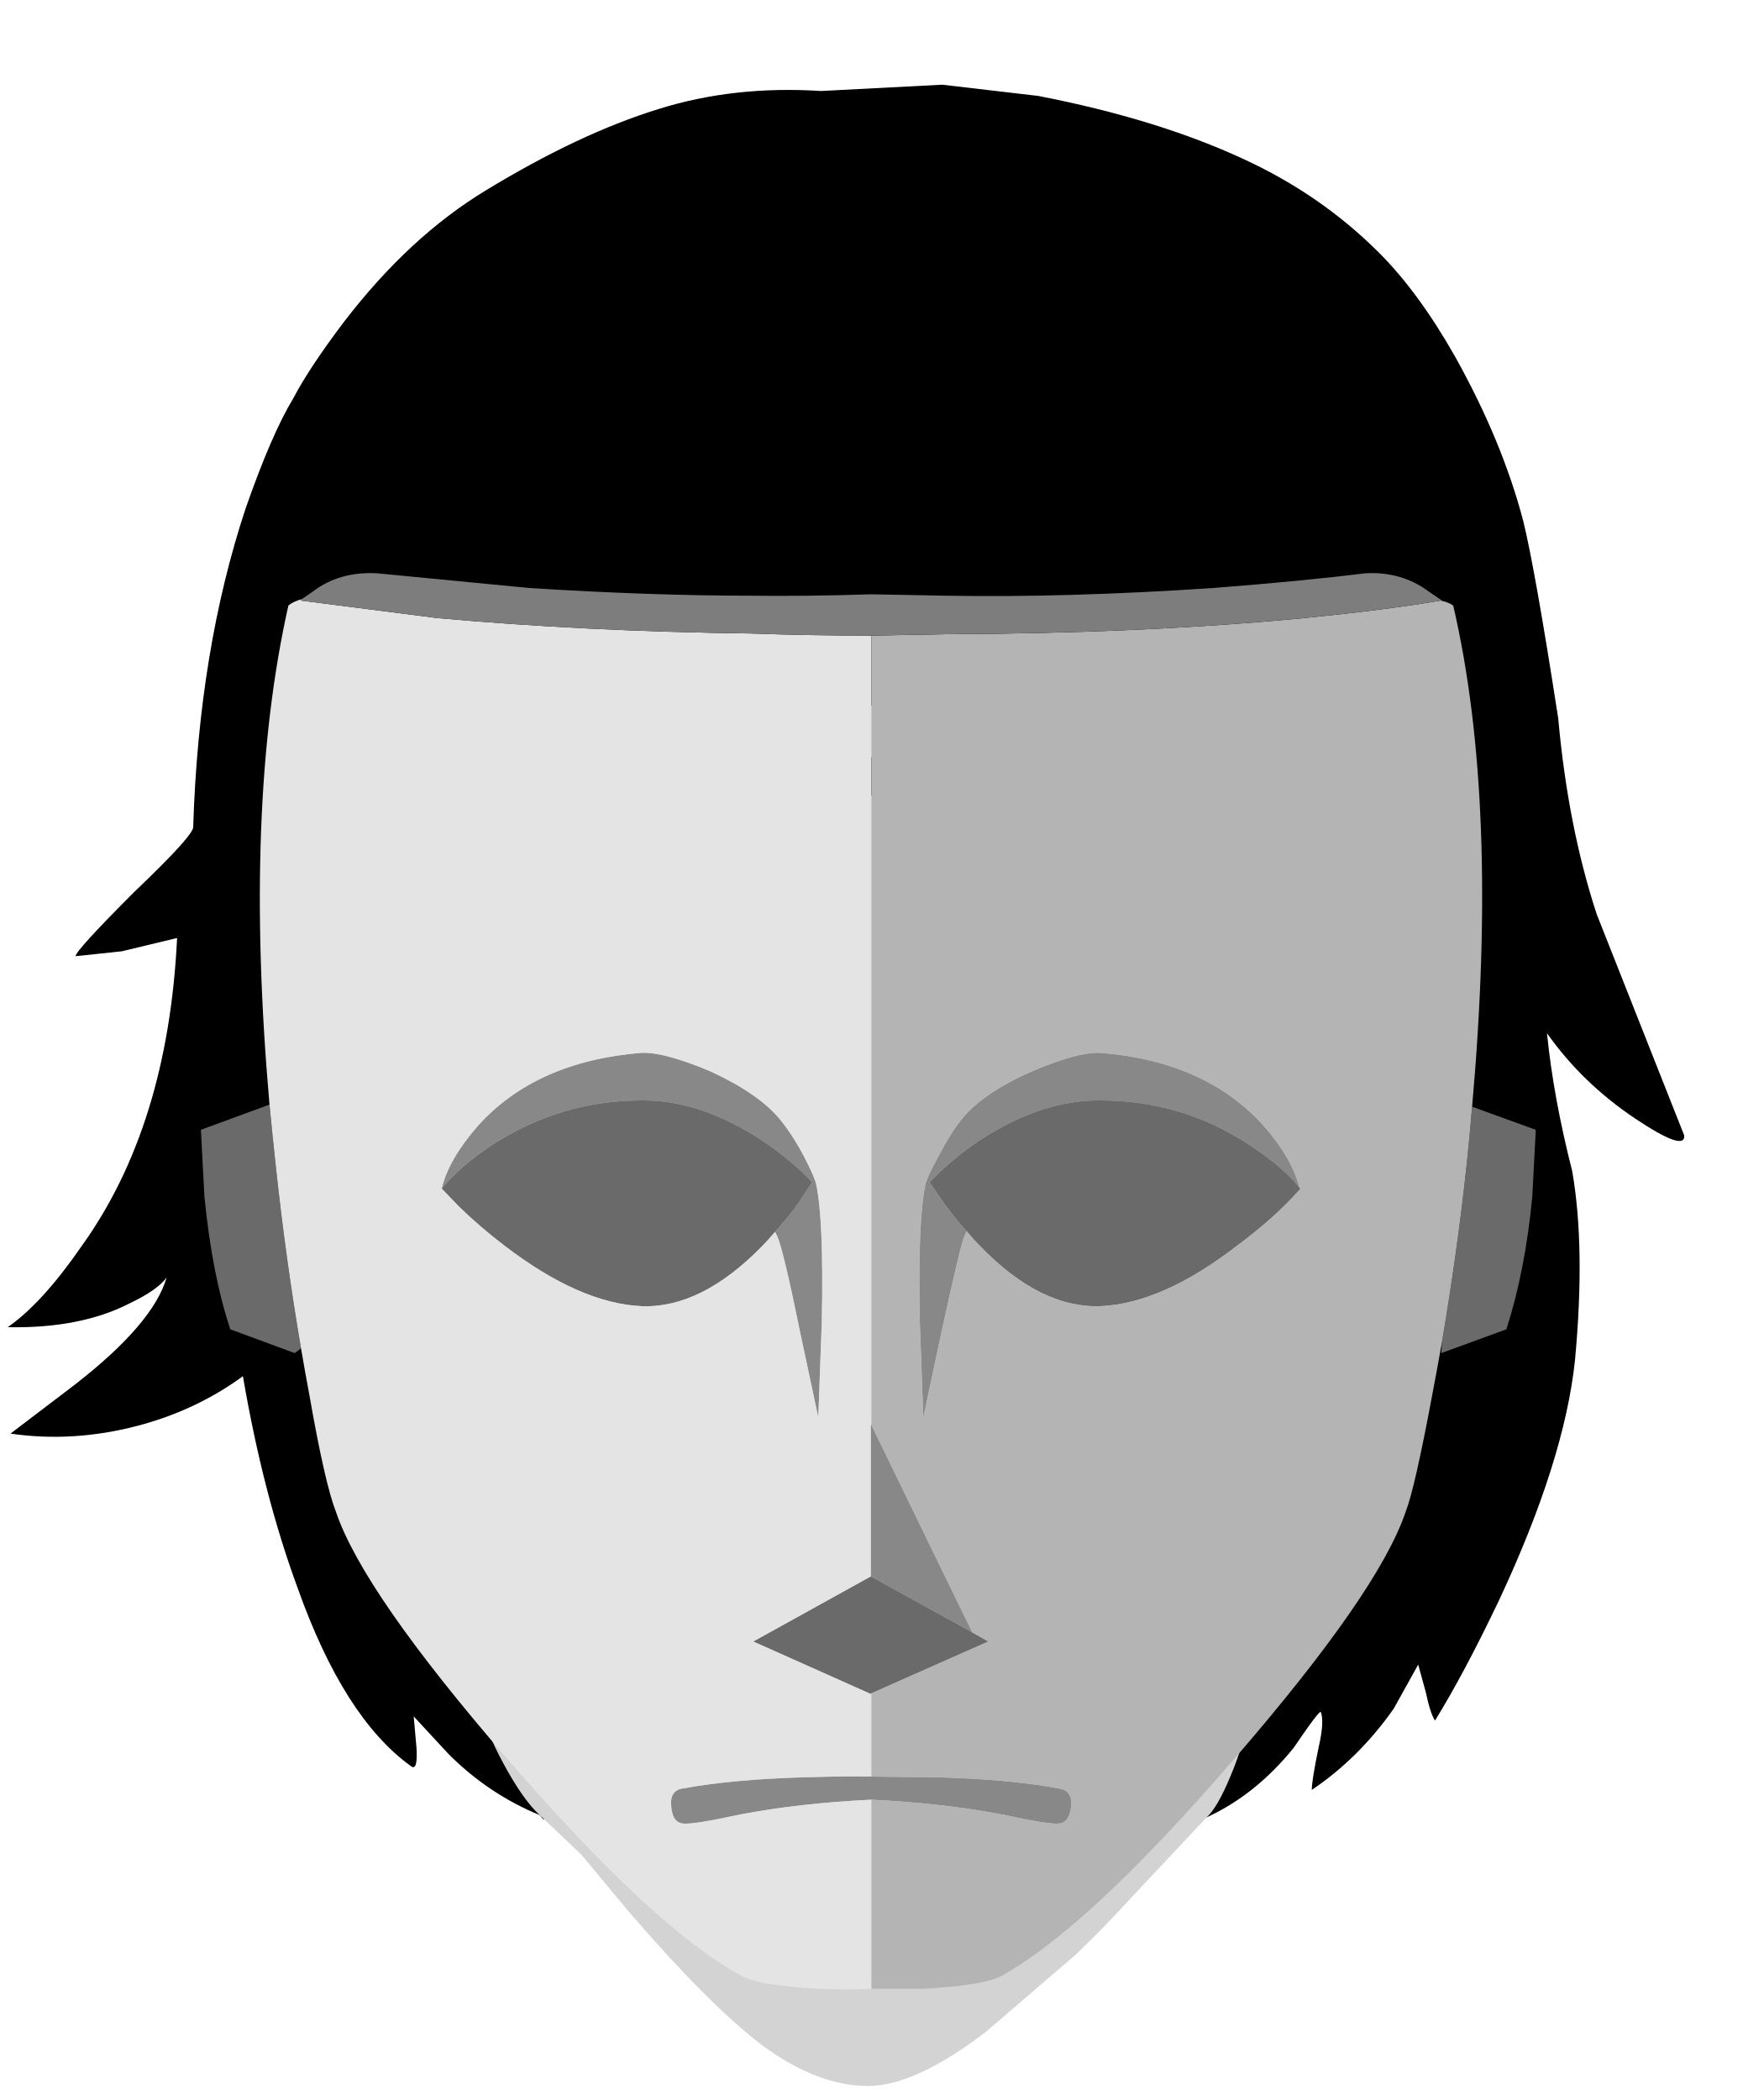
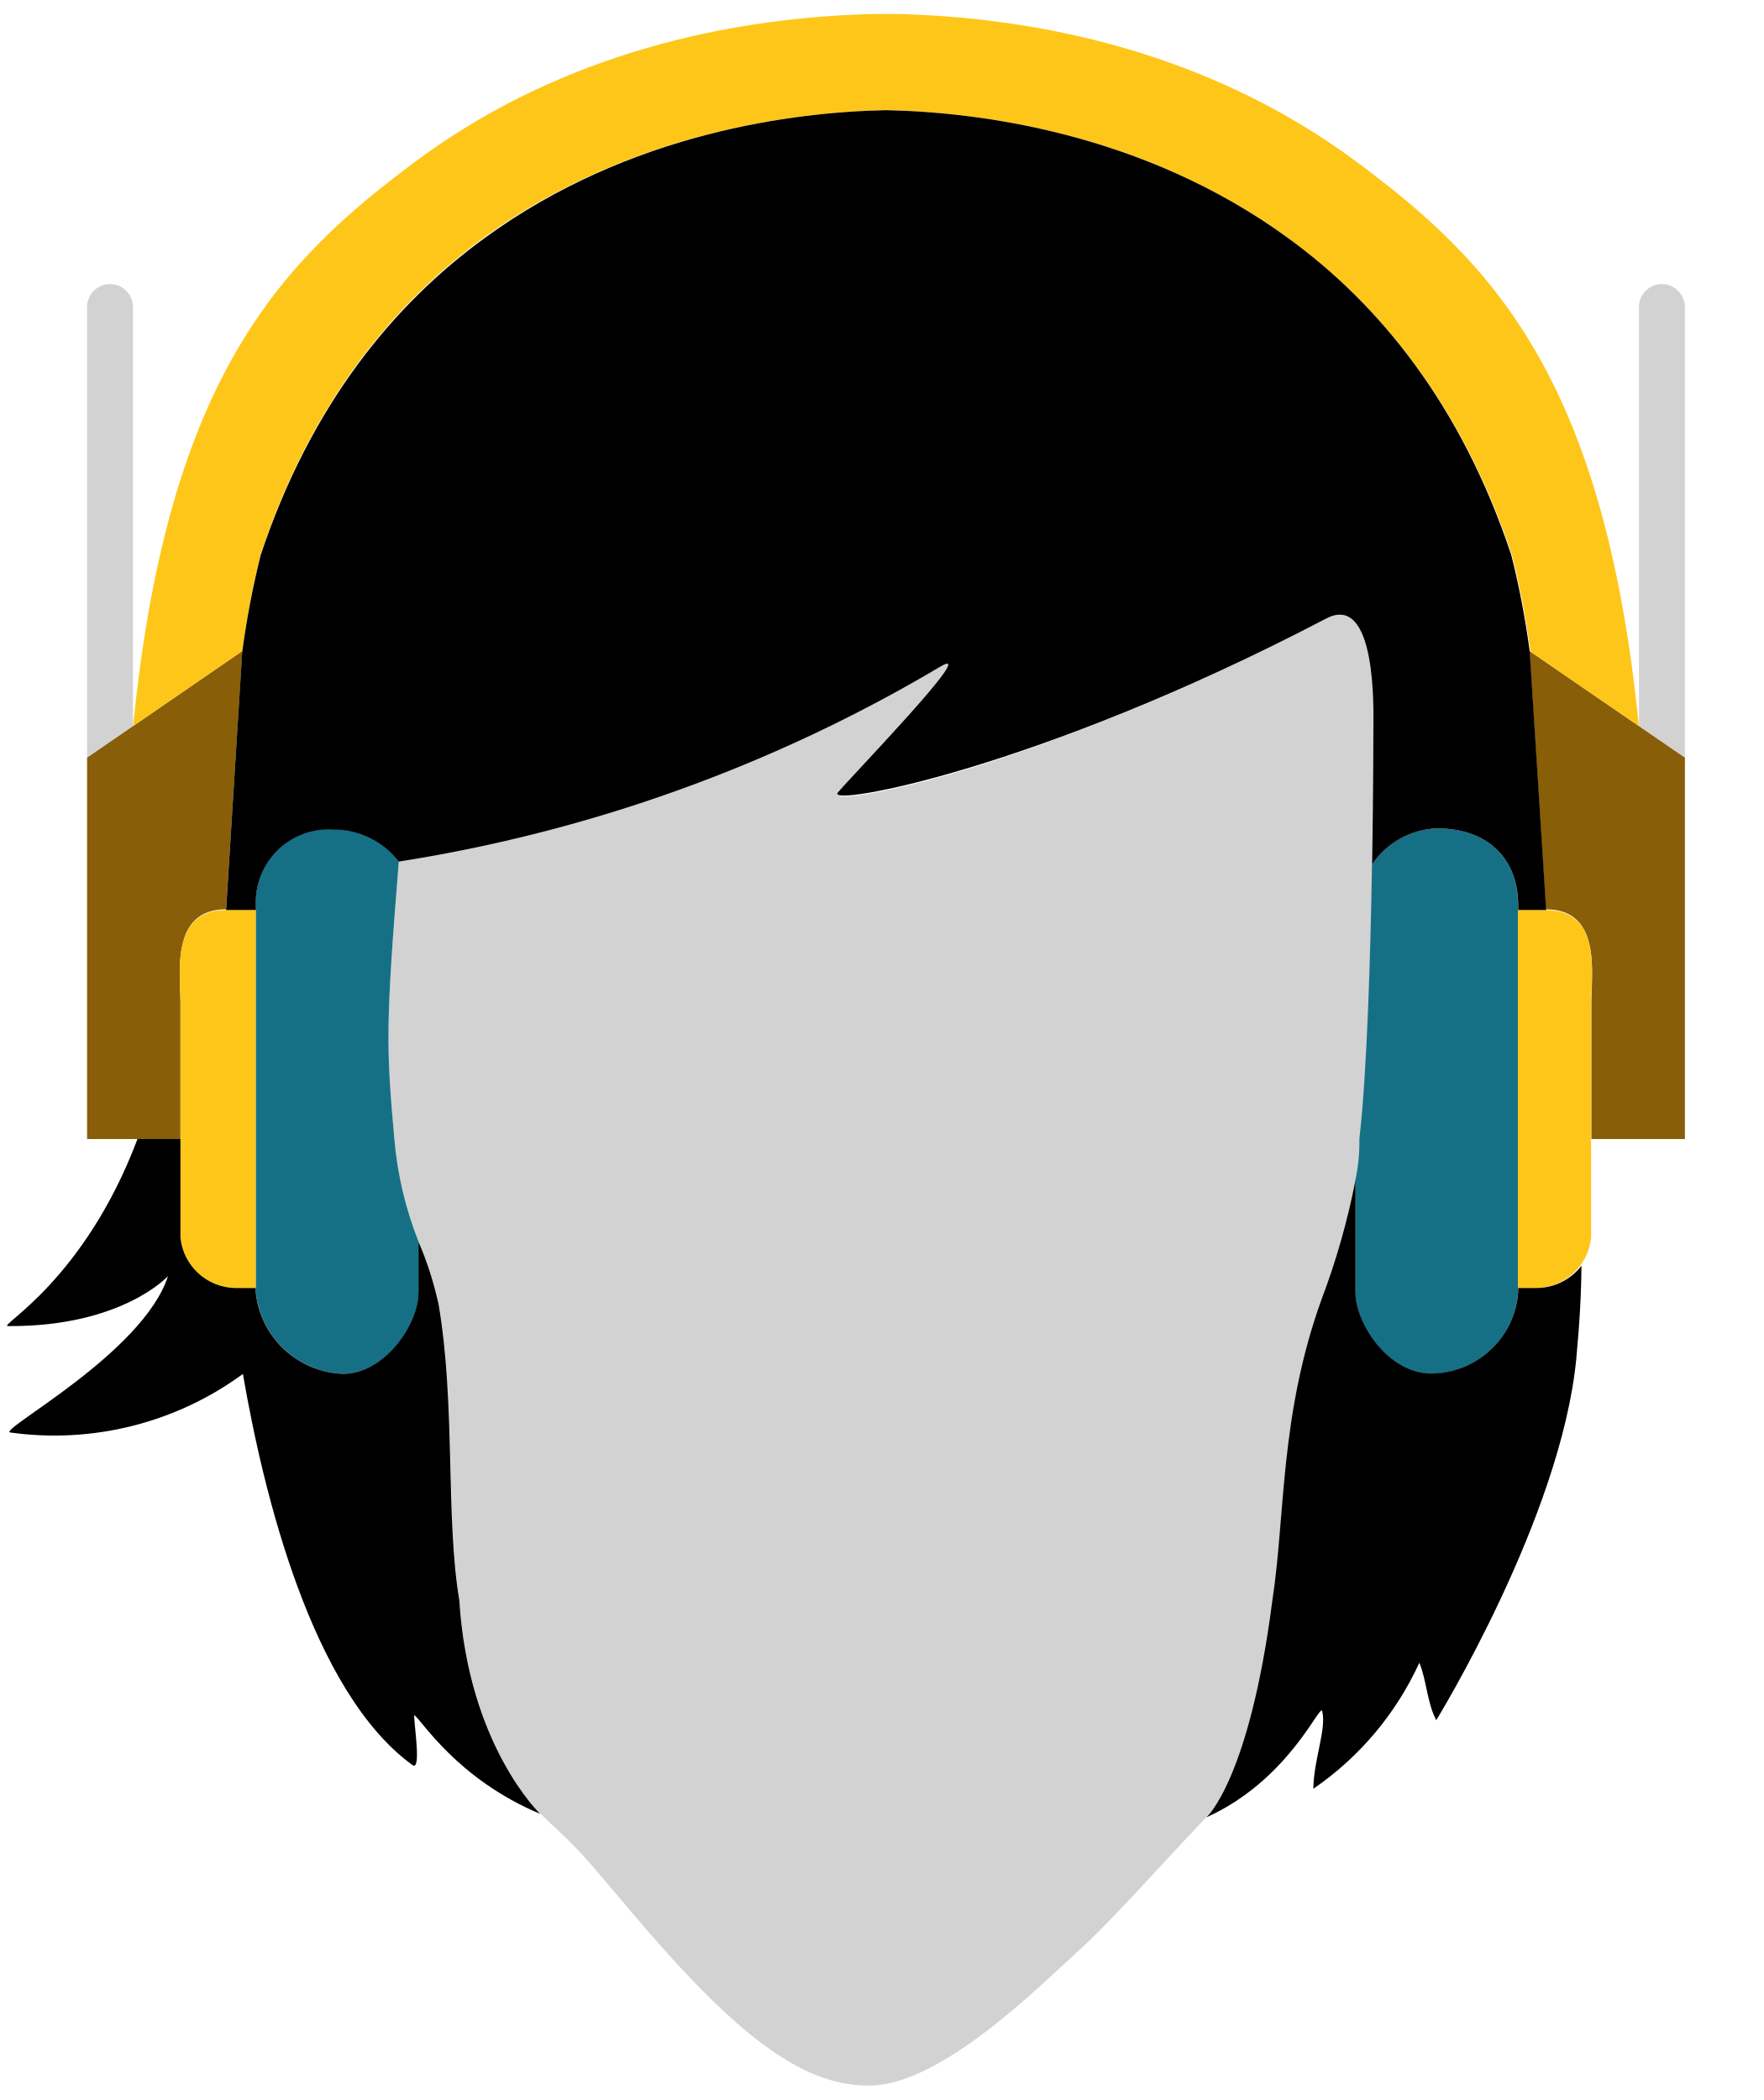
- <svg xmlns="http://www.w3.org/2000/svg" xmlns:xlink="http://www.w3.org/1999/xlink" version="1.1" preserveAspectRatio="none" x="0px" y="0px" width="126px" height="150px" viewBox="0 0 126 150">
-   <defs>
-     <g id="Layer1_0_MEMBER_0_MEMBER_0_MEMBER_0_MEMBER_0_FILL">
-       <path fill="#000000" stroke="none" d=" M 98.5 18.05 Q 94.35 13.9 88.8 11.35 82.65 8.5 74.15 6.85 L 67.3 6.05 58.65 6.5 Q 52.4 6.1 47 7.8 41.35 9.55 34.7 13.6 29.25 16.9 24.6 22.95 22.1 26.25 20.95 28.45 19.4 31 17.55 36.3 14.2 46.4 13.8 59.05 13.9 59.6 9.6 63.7 5.4 67.9 5.4 68.3 L 8.7 67.95 12.65 67 Q 12 80.45 5.8 89.05 3 93.1 0.55 94.8 5.75 94.9 9.25 93.1 11.25 92.15 11.9 91.25 10.95 94.55 5.35 98.9 L 0.75 102.4 Q 5.2 103.05 9.8 101.85 14 100.75 17.35 98.3 18.8 106.75 21.25 113.4 24.55 122.7 29.35 126.15 29.85 126.55 29.75 124.85 L 29.55 122.6 32.05 125.3 Q 34.9 128.15 38.55 129.65 L 38.8 129.95 86 129.95 86.1 129.85 Q 89.65 128.25 92.4 124.85 94.3 122.05 94.35 122.3 94.6 123 94.2 124.75 93.7 127.15 93.7 127.85 97.05 125.6 99.55 122.05 L 101.3 118.9 101.85 120.9 Q 102.15 122.35 102.5 122.9 104.6 119.5 107.1 114.25 111.75 104.3 112.5 97.15 113.25 89.1 112.3 83.65 110.95 78.35 110.5 73.8 113 77.35 116.8 79.9 120.4 82.3 120.3 81.1 L 114.05 65.3 Q 112 59.05 111.3 51.3 109.65 40.65 108.8 37.2 107.3 31.5 103.95 25.5 101.35 20.9 98.5 18.05 Z" />
-     </g>
-     <g id="Layer1_0_MEMBER_1_MEMBER_0_MEMBER_0_MEMBER_0_FILL">
-       <path fill="#D3D3D3" stroke="none" d=" M 97.85 63.5 L 98.05 51.95 Q 98.05 42.5 94.65 44.3 81.35 51.35 69.1 55.05 58.7 58.2 59.8 56.75 L 64.9 51.2 Q 68.85 46.8 67.1 47.75 55.05 54.95 40.6 59 32.9 61.1 28.5 61.6 27.8 69.55 27.7 73.5 27.7 77.25 28.1 81.5 28.5 84.9 29.75 88.4 L 31.25 93.25 Q 31.8 96.35 32.2 106.95 32.45 115.15 33.85 118.55 35.85 123.05 41.45 129.3 L 53.95 142.65 Q 58 146.45 61.95 146.45 64.65 146.45 68.25 143.75 L 73.3 139.35 Q 78.4 134.7 82.3 130.1 87.45 124.3 89.45 119.65 90.65 116.5 91.55 107.65 92.2 98.8 94.3 92.85 96.15 87.95 96.8 84.15 L 97.05 81.5 Q 97.6 76.8 97.85 63.5 Z" />
-     </g>
-     <g id="Layer1_1_MEMBER_0_MEMBER_0_MEMBER_0_FILL">
-       <path fill="#D3D3D3" stroke="none" d=" M 97.75 46.95 Q 96.9 42.95 94.65 44.25 81.35 51.15 69.15 54.95 58.8 58.1 59.75 56.7 L 64.9 51.05 Q 68.8 46.6 67.15 47.7 49.3 58.2 28.45 61.5 27.7 70.15 27.7 73.45 27.7 75.95 28.1 81.45 28.5 85.05 29.75 88.35 31.1 92.25 31.25 93.2 31.9 96.95 32.15 104.2 32.3 110.95 32.75 114.35 L 32.9 115.5 Q 33.45 121.35 35.95 125.95 37.35 128.55 38.55 129.65 L 41.5 132.45 45 136.65 Q 50.7 143.25 54.45 146.1 58.4 149 62 149 65.35 149 70.4 145.15 L 76.8 139.65 Q 78.65 137.9 80.9 135.45 L 86.15 129.85 Q 86.95 129.15 87.9 126.85 89.65 122.7 90.65 115.5 L 90.9 114.35 Q 91.4 108.5 91.9 104.35 92.55 97.95 94.4 92.75 96.35 87.6 96.9 84 L 97.05 81.35 Q 97.7 76.2 98 63.35 L 98.05 51.85 Q 97.95 49.5 97.75 46.95 Z" />
-     </g>
-     <g id="Layer0_0_FILL">
-       <path fill="#888888" stroke="none" d=" M 48.25 127.75 Q 47.3 127.9 47.45 129.1 47.55 130.15 48.25 130.25 48.95 130.35 52.4 129.6 56.6 128.8 61.7 128.55 L 61.75 128.55 Q 66.871 128.804 71.05 129.6 74.5 130.35 75.15 130.25 75.85 130.2 76 129.1 76.15 127.9 75.15 127.75 71.7 127.1 66.5 126.95 L 61.75 126.9 61.7 126.9 Q 60.4 126.85 56.9 126.95 51.8 127.1 48.25 127.75 M 61.75 101.8 L 61.7 101.7 61.7 112.6 68.95 116.6 61.75 101.8 M 33.65 80.4 Q 31.55 82.8 31.05 84.9 32.35 83.3 34.7 81.75 39.6 78.6 45.35 78.6 49.5 78.55 54 81.5 56.25 83.05 57.5 84.45 L 56.55 85.9 Q 55.8 86.957 54.85 88 54.939 88.13 55 88.25 55.45 89.25 56.65 95.15 L 57.95 101.25 58.2 94.4 Q 58.35 87.2 57.8 84.6 57.7 84.1 56.95 82.65 56.2 81.2 55.25 80 53.75 78.15 50.3 76.55 47 75.15 45.35 75.2 37.8 75.8 33.65 80.4 M 88.7 81.75 Q 91.081 83.305 92.3 84.8 91.806 82.75 89.75 80.4 85.6 75.8 78.1 75.2 L 78.05 75.2 Q 76.4 75.15 73.15 76.55 69.65 78.1 68.15 80 67.35 81 66.5 82.65 65.75 84 65.6 84.6 65.05 87.2 65.2 94.4 L 65.45 101.25 66.75 95.15 Q 68.1 88.95 68.4 88.25 68.468 88.116 68.55 87.95 67.747 87.062 66.9 85.9 L 65.9 84.45 Q 67.35 82.9 69.4 81.5 73.9 78.55 78.1 78.6 83.9 78.6 88.7 81.75 Z" />
-       <path fill="#6A6A6A" stroke="none" d=" M 70.1 117.25 L 68.95 116.6 61.7 112.6 53.3 117.25 61.7 121 61.75 120.95 70.1 117.25 M 18.75 78.9 L 13.85 80.7 14.1 85.45 Q 14.65 91.05 15.95 94.95 L 20.55 96.65 Q 20.78 96.492 21 96.3 19.913 89.958 19.2 83.3 18.958 81.082 18.75 78.9 M 31.05 84.9 L 32.25 86.15 Q 33.85 87.7 35.5 88.95 40.9 93.1 45.35 93.3 49.6 93.45 53.95 89 54.427 88.507 54.85 88 55.8 86.957 56.55 85.9 L 57.5 84.45 Q 56.25 83.05 54 81.5 49.5 78.55 45.35 78.6 39.6 78.6 34.7 81.75 32.35 83.3 31.05 84.9 M 109.2 80.7 L 104.65 79.05 Q 104.481 81.158 104.25 83.3 103.593 89.405 102.5 95.85 L 102.45 96.65 107.1 94.95 Q 108.45 90.75 108.95 85.45 L 109.2 80.7 M 87.9 88.95 Q 90.6 86.95 92.4 84.9 92.365 84.856 92.3 84.8 91.081 83.305 88.7 81.75 83.9 78.6 78.1 78.6 73.9 78.55 69.4 81.5 67.35 82.9 65.9 84.45 L 66.9 85.9 Q 67.747 87.062 68.55 87.95 69.035 88.535 69.5 89 73.8 93.45 78.1 93.3 82.55 93.1 87.9 88.95 Z" />
-       <path fill="#E4E4E4" stroke="none" d=" M 61.75 45.4 Q 57.3 45.4 53.15 45.25 41.3 45.1 30.75 44.15 L 21 42.9 21.05 42.8 Q 20.454 42.955 20.1 43.25 16.874 57.562 18.75 78.9 18.958 81.082 19.2 83.3 19.913 89.958 21 96.3 21.289 98.002 21.6 99.65 22.7 105.95 23.5 108 25.45 113.75 35.75 125.65 46.25 137.8 52.5 141.15 53.65 141.8 57.9 142.05 59.9 142.15 61.75 142.05 L 61.75 128.55 61.7 128.55 Q 56.6 128.8 52.4 129.6 48.95 130.35 48.25 130.25 47.55 130.15 47.45 129.1 47.3 127.9 48.25 127.75 51.8 127.1 56.9 126.95 60.4 126.85 61.7 126.9 L 61.75 126.9 61.75 120.95 61.7 121 53.3 117.25 61.7 112.6 61.7 101.7 61.75 101.8 61.75 45.4 M 32.25 86.15 L 31.05 84.9 Q 31.55 82.8 33.65 80.4 37.8 75.8 45.35 75.2 47 75.15 50.3 76.55 53.75 78.15 55.25 80 56.2 81.2 56.95 82.65 57.7 84.1 57.8 84.6 58.35 87.2 58.2 94.4 L 57.95 101.25 56.65 95.15 Q 55.45 89.25 55 88.25 54.939 88.13 54.85 88 54.427 88.507 53.95 89 49.6 93.45 45.35 93.3 40.9 93.1 35.5 88.95 33.85 87.7 32.25 86.15 Z" />
-       <path fill="#B4B4B4" stroke="none" d=" M 103.3 43.25 Q 102.937 43.003 102.4 42.9 98.564 43.559 92.65 44.15 81.2 45.25 67.05 45.3 L 61.75 45.4 61.75 101.8 68.95 116.6 70.1 117.25 61.75 120.95 61.75 126.9 66.5 126.95 Q 71.7 127.1 75.15 127.75 76.15 127.9 76 129.1 75.85 130.2 75.15 130.25 74.5 130.35 71.05 129.6 66.871 128.804 61.75 128.55 L 61.75 142.05 65.55 142.05 Q 69.8 141.8 71 141.15 77.2 137.75 87.65 125.65 97.95 113.75 99.9 108 100.55 106.35 101.8 99.65 102.164 97.73 102.5 95.85 103.593 89.405 104.25 83.3 104.481 81.158 104.65 79.05 106.587 57.355 103.3 43.25 M 92.4 84.9 Q 90.6 86.95 87.9 88.95 82.55 93.1 78.1 93.3 73.8 93.45 69.5 89 69.035 88.535 68.55 87.95 68.468 88.116 68.4 88.25 68.1 88.95 66.75 95.15 L 65.45 101.25 65.2 94.4 Q 65.05 87.2 65.6 84.6 65.75 84 66.5 82.65 67.35 81 68.15 80 69.65 78.1 73.15 76.55 76.4 75.15 78.05 75.2 L 78.1 75.2 Q 85.6 75.8 89.75 80.4 91.806 82.75 92.3 84.8 92.365 84.856 92.4 84.9 Z" />
-       <path fill="#7D7D7D" stroke="none" d=" M 97 40.95 Q 92.6 41.5 86.15 42 75.75 42.7 67.05 42.55 L 61.75 42.45 Q 57.05 42.6 53.15 42.55 46 42.55 37.3 42 L 26.45 40.95 Q 23.75 40.8 21.85 42.25 L 21.05 42.8 21 42.9 30.75 44.15 Q 41.3 45.1 53.15 45.25 57.3 45.4 61.75 45.4 L 67.05 45.3 Q 81.2 45.25 92.65 44.15 98.564 43.559 102.4 42.9 102.445 42.909 102.5 42.9 L 101.55 42.25 Q 99.6 40.8 97 40.95 Z" />
-     </g>
-   </defs>
-   <g transform="matrix( 1, 0, 0, 1, 0,0) ">
-     <use xlink:href="#Layer1_0_MEMBER_0_MEMBER_0_MEMBER_0_MEMBER_0_FILL" />
-   </g>
-   <g transform="matrix( 1, 0, 0, 1, 0,0) ">
-     <use xlink:href="#Layer1_0_MEMBER_1_MEMBER_0_MEMBER_0_MEMBER_0_FILL" />
-   </g>
-   <g transform="matrix( 1, 0, 0, 1, 0,0) ">
-     <use xlink:href="#Layer1_1_MEMBER_0_MEMBER_0_MEMBER_0_FILL" />
-   </g>
-   <g transform="matrix( 1, 0, 0, 1, 0.5,0) ">
-     <use xlink:href="#Layer0_0_FILL" />
-   </g>
+ <svg xmlns="http://www.w3.org/2000/svg" viewBox="0 0 126 150">
+   <path d="m7.86 20.29a1.64 1.64 0 0 0 -1.64 1.64v32.19l3.28-2.25v-29.94a1.65 1.65 0 0 0 -1.64-1.64z" fill="#d2d2d2" />
+   <path d="m17.31 46.5-11.09 7.62v27.24h6.67v-9.72c0-2.15-.72-6.69 3.26-6.69z" fill="#895e08" />
+   <path d="m118.71 20.29a1.64 1.64 0 0 0 -1.64 1.64v29.94l3.28 2.25v-32.19a1.65 1.65 0 0 0 -1.64-1.64z" fill="#d2d2d2" />
+   <path d="m109.25 46.5 11.1 7.62v27.24h-6.68v-9.72c0-2.15.73-6.69-3.25-6.69z" fill="#895e08" />
+   <path d="m16.15 65c-4 0-3.26 4.54-3.26 6.69v16.8a4 4 0 0 0 3.88 3.51h1.51v-27z" fill="#ffc61a" />
+   <path d="m0 0h126v150h-126z" fill="none" opacity=".6" />
+   <path d="m94.73 44.18c-20.68 10.82-35.73 13.61-34.9 12.46s10.35-10.82 7.32-9a108.83 108.83 0 0 1 -38.66 13.81c-.95 11.81-.92 13.32-.32 19.92.53 5.95 2.61 8.54 3.16 11.74 1.24 7.19.51 15.17 1.49 21.2.65 10.4 5.79 15.25 5.79 15.25 3.18 3 2.47 2.28 6.48 7 7.33 8.66 12.1 12.44 17 12.41 5.14 0 12.23-7.19 14.71-9.41s5.36-5.53 9.4-9.8c0 0 3.06-2.67 4.71-15.48.94-6.09.49-13.23 3.52-21.53 3-8.14 2.71-11.46 2.71-11.46 1-8.54 1-29.48 1-29.48-.04-1.06.2-9.52-3.41-7.63z" fill="#d2d2d2" />
+   <path d="m102.63 59.17a5.86 5.86 0 0 0 -4.63 2.56c-.11 6.62-.36 14.94-.9 19.59a13.53 13.53 0 0 1 -.29 3v8c0 2.28 2.41 5.81 5.39 5.81a6.27 6.27 0 0 0 6.23-5.81v-27.67c.01-3.1-1.94-5.48-5.8-5.48z" fill="#167085" />
+   <path d="m28.17 81.37c-.59-6.6-.63-8.11.32-19.88a5.86 5.86 0 0 0 -4.71-2.29 5.19 5.19 0 0 0 -5.5 5.45v27.67a6.5 6.5 0 0 0 6.23 5.81c3 0 5.39-3.53 5.39-5.81v-3.63a25.8 25.8 0 0 1 -1.73-7.32z" fill="#167085" />
+   <path d="m110.42 65h-2v27h1.35a4 4 0 0 0 3.88-3.58v-16.78c.02-2.15.75-6.64-3.23-6.64z" fill="#ffc61a" />
+   <path d="m109.25 46.5 7.81 5.36c-2.49-25.13-10.71-33.29-20.24-40.36-9.37-6.94-20.82-10.18-32.6-10.5h-.94-.94c-11.8.3-23.23 3.54-32.59 10.48-9.54 7.09-17.75 15.25-20.24 40.38l7.8-5.36a63.45 63.45 0 0 1 1.32-6.93c3.57-10.75 9.48-17.91 16-22.65 10.37-7.49 22.17-8.92 28.65-9.05 6.48.13 18.33 1.56 28.72 9.13 6.51 4.74 12.41 11.9 16 22.65a61.37 61.37 0 0 1 1.32 6.92z" fill="#ffc61a" />
+   <path d="m32.81 114.31c-1-6-.25-14-1.49-21.2a24.57 24.57 0 0 0 -1.43-4.42v3.63c0 2.28-2.41 5.81-5.39 5.81a6.5 6.5 0 0 1 -6.23-5.81v-.32h-1.5a4 4 0 0 1 -3.88-3.58v-7.06h-3.07c-3.82 10.14-9.97 13.35-9.26 13.36 8.15.06 11.44-3.57 11.44-3.57-1.78 5.52-12.18 11-11.27 11.17a22.79 22.79 0 0 0 16.62-4.18c1.47 8.53 4.91 22.69 12.09 27.92.68.55.14-2.81.14-3.56.55.36 3.05 4.56 9 7.06.02 0-5.12-4.85-5.77-15.25z" />
+   <path d="m109.79 92h-1.35v.3a6.27 6.27 0 0 1 -6.23 5.81c-3 0-5.39-3.53-5.39-5.81v-8a52.05 52.05 0 0 1 -2.42 8.5c-3 8.3-2.58 15.44-3.52 21.53-1.65 12.81-4.71 15.48-4.71 15.48 5.89-2.65 8.12-8.18 8.27-7.59.33 1.26-.61 3.47-.63 5.55a22 22 0 0 0 7.57-9c.52 1.23.55 2.86 1.21 4.1 0 0 8.9-14.46 10-25.8.25-2.64.36-4.81.37-6.66a4.06 4.06 0 0 1 -3.17 1.59z" />
+   <path d="m98.1 51.84s0 4.35-.09 9.89a5.86 5.86 0 0 1 4.62-2.56c3.86 0 5.81 2.38 5.81 5.48v.35h2l-1.17-18.43a61.37 61.37 0 0 0 -1.32-6.92c-3.59-10.8-9.49-17.96-15.95-22.65-10.39-7.57-22.24-9-28.72-9.13-6.48.13-18.28 1.56-28.66 9.13-6.51 4.74-12.42 11.9-16 22.65a63.45 63.45 0 0 0 -1.32 6.93l-1.15 18.42h2.13v-.3a5.19 5.19 0 0 1 5.5-5.45 5.86 5.86 0 0 1 4.71 2.29 108.83 108.83 0 0 0 38.66-13.91c3-1.81-6.53 8-7.32 9s14.22-1.63 34.9-12.45c3.61-1.89 3.37 6.57 3.37 7.66z" />
</svg>
